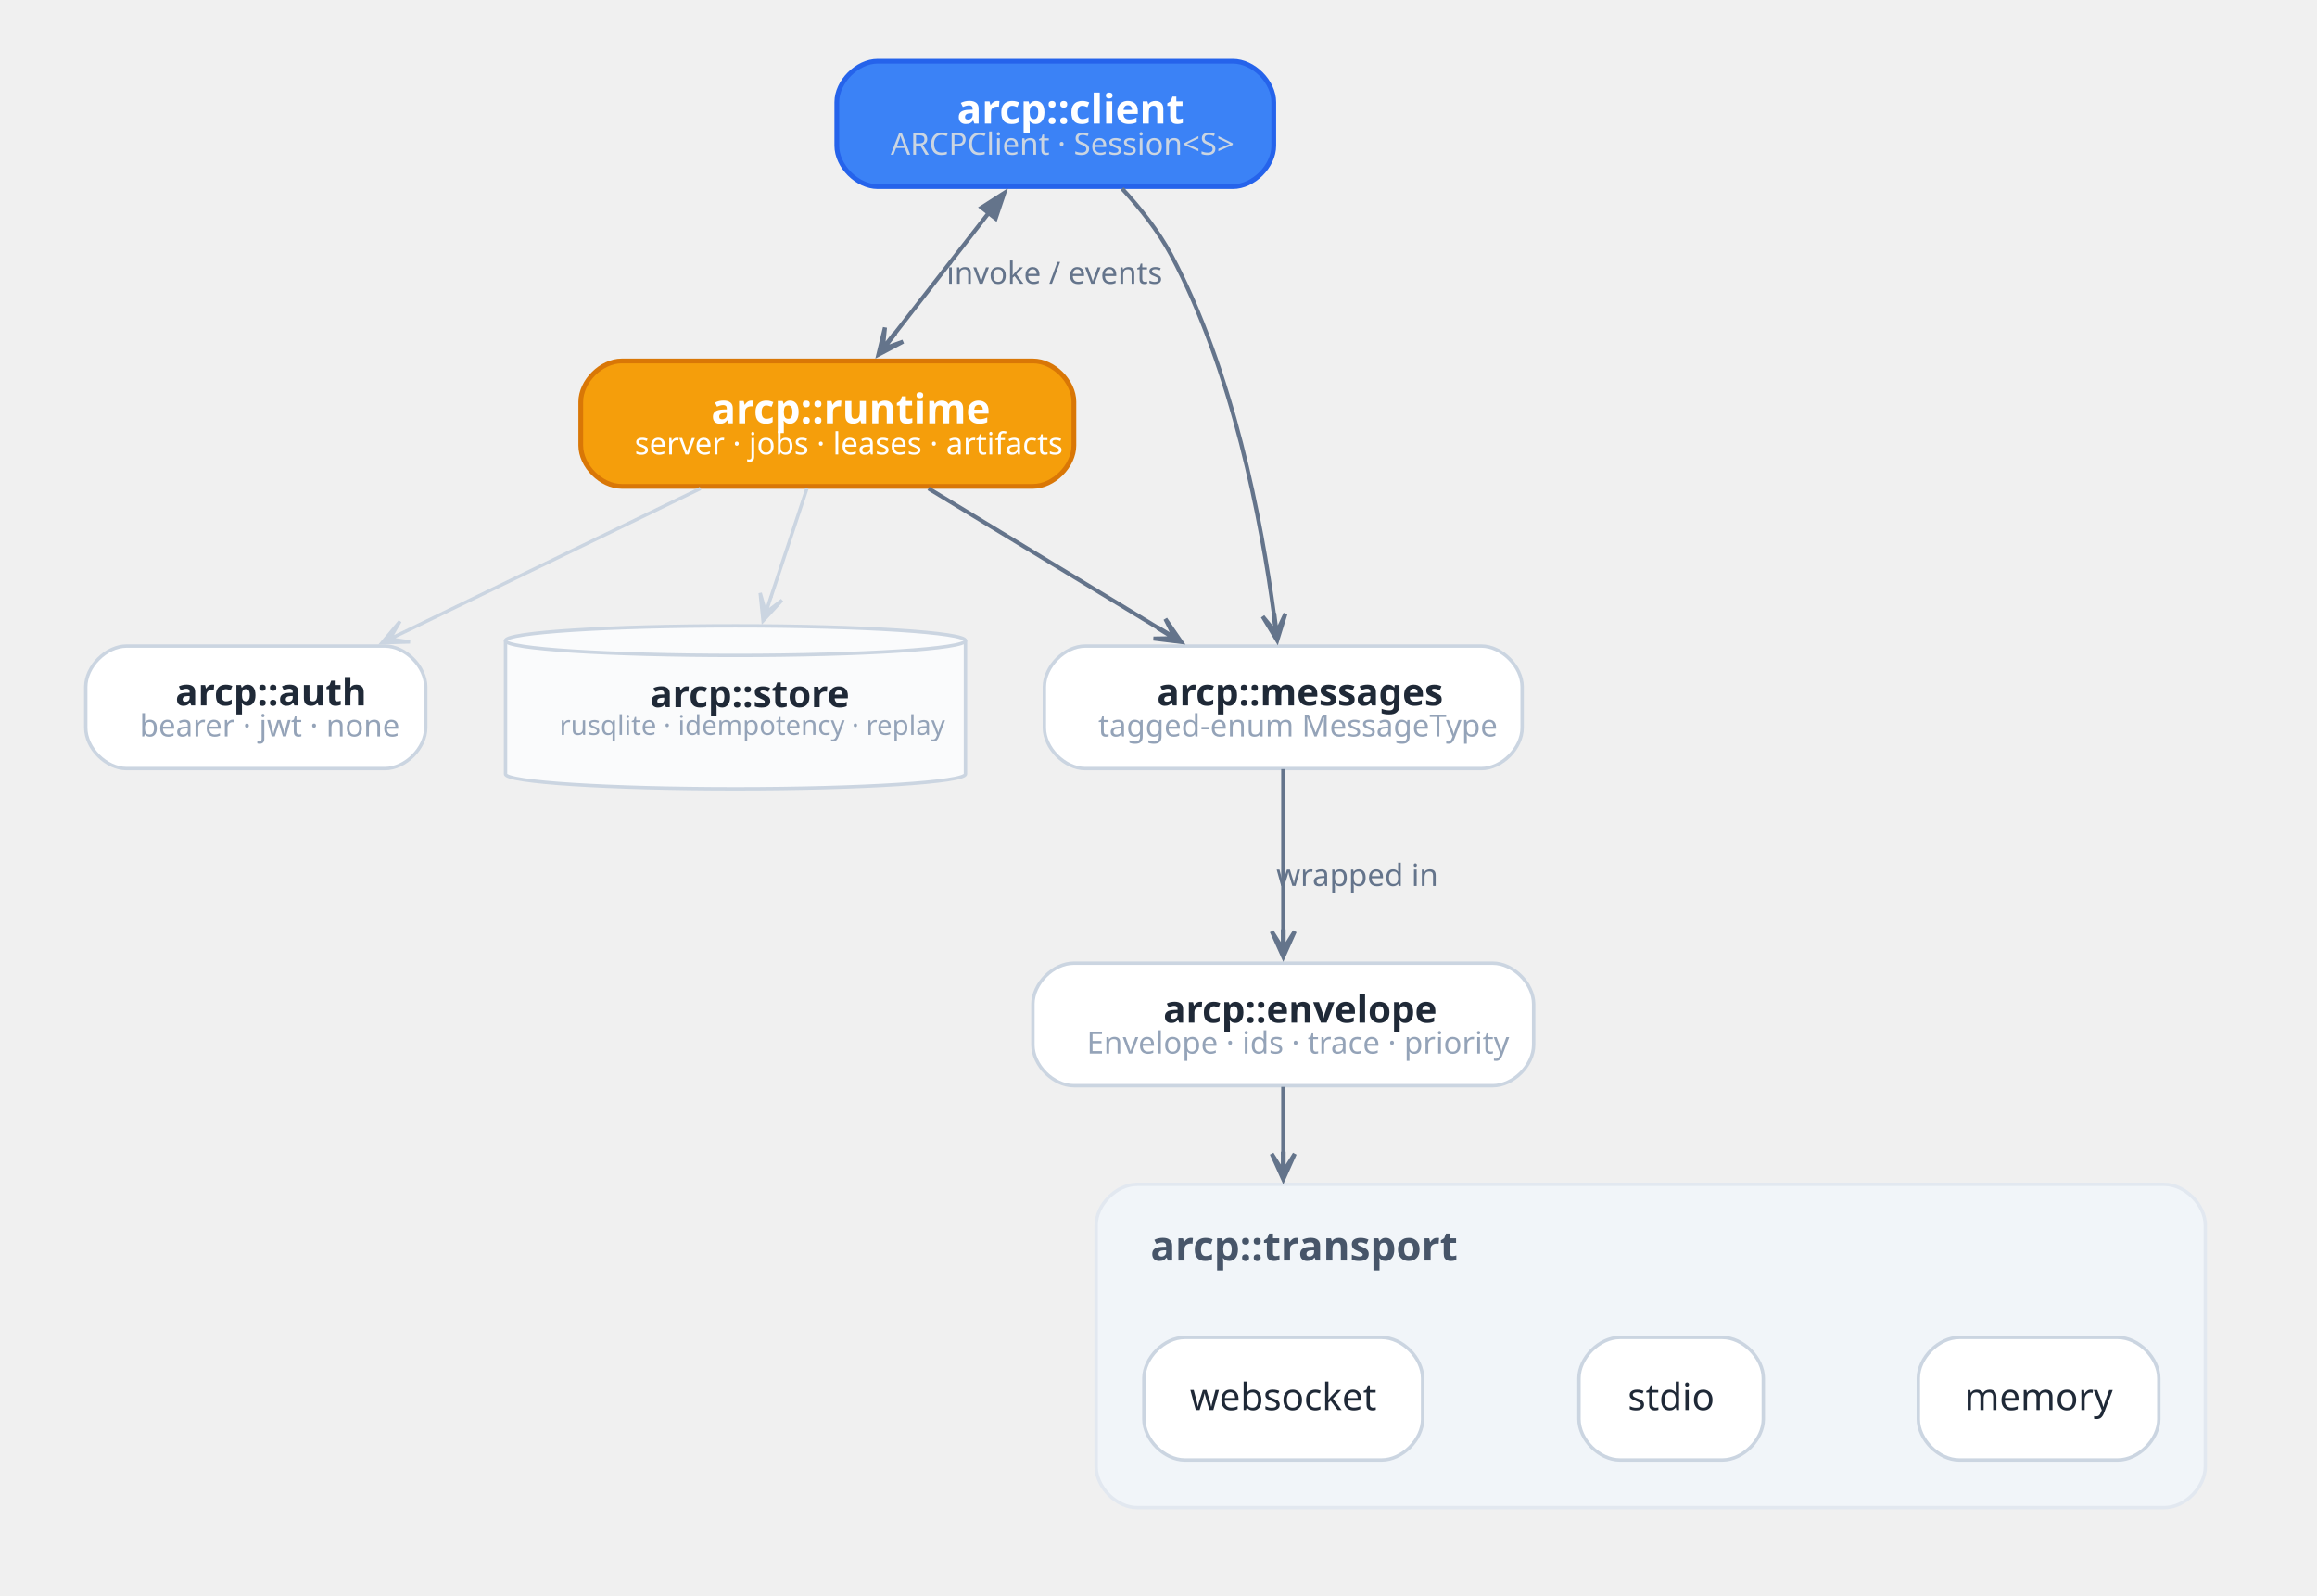
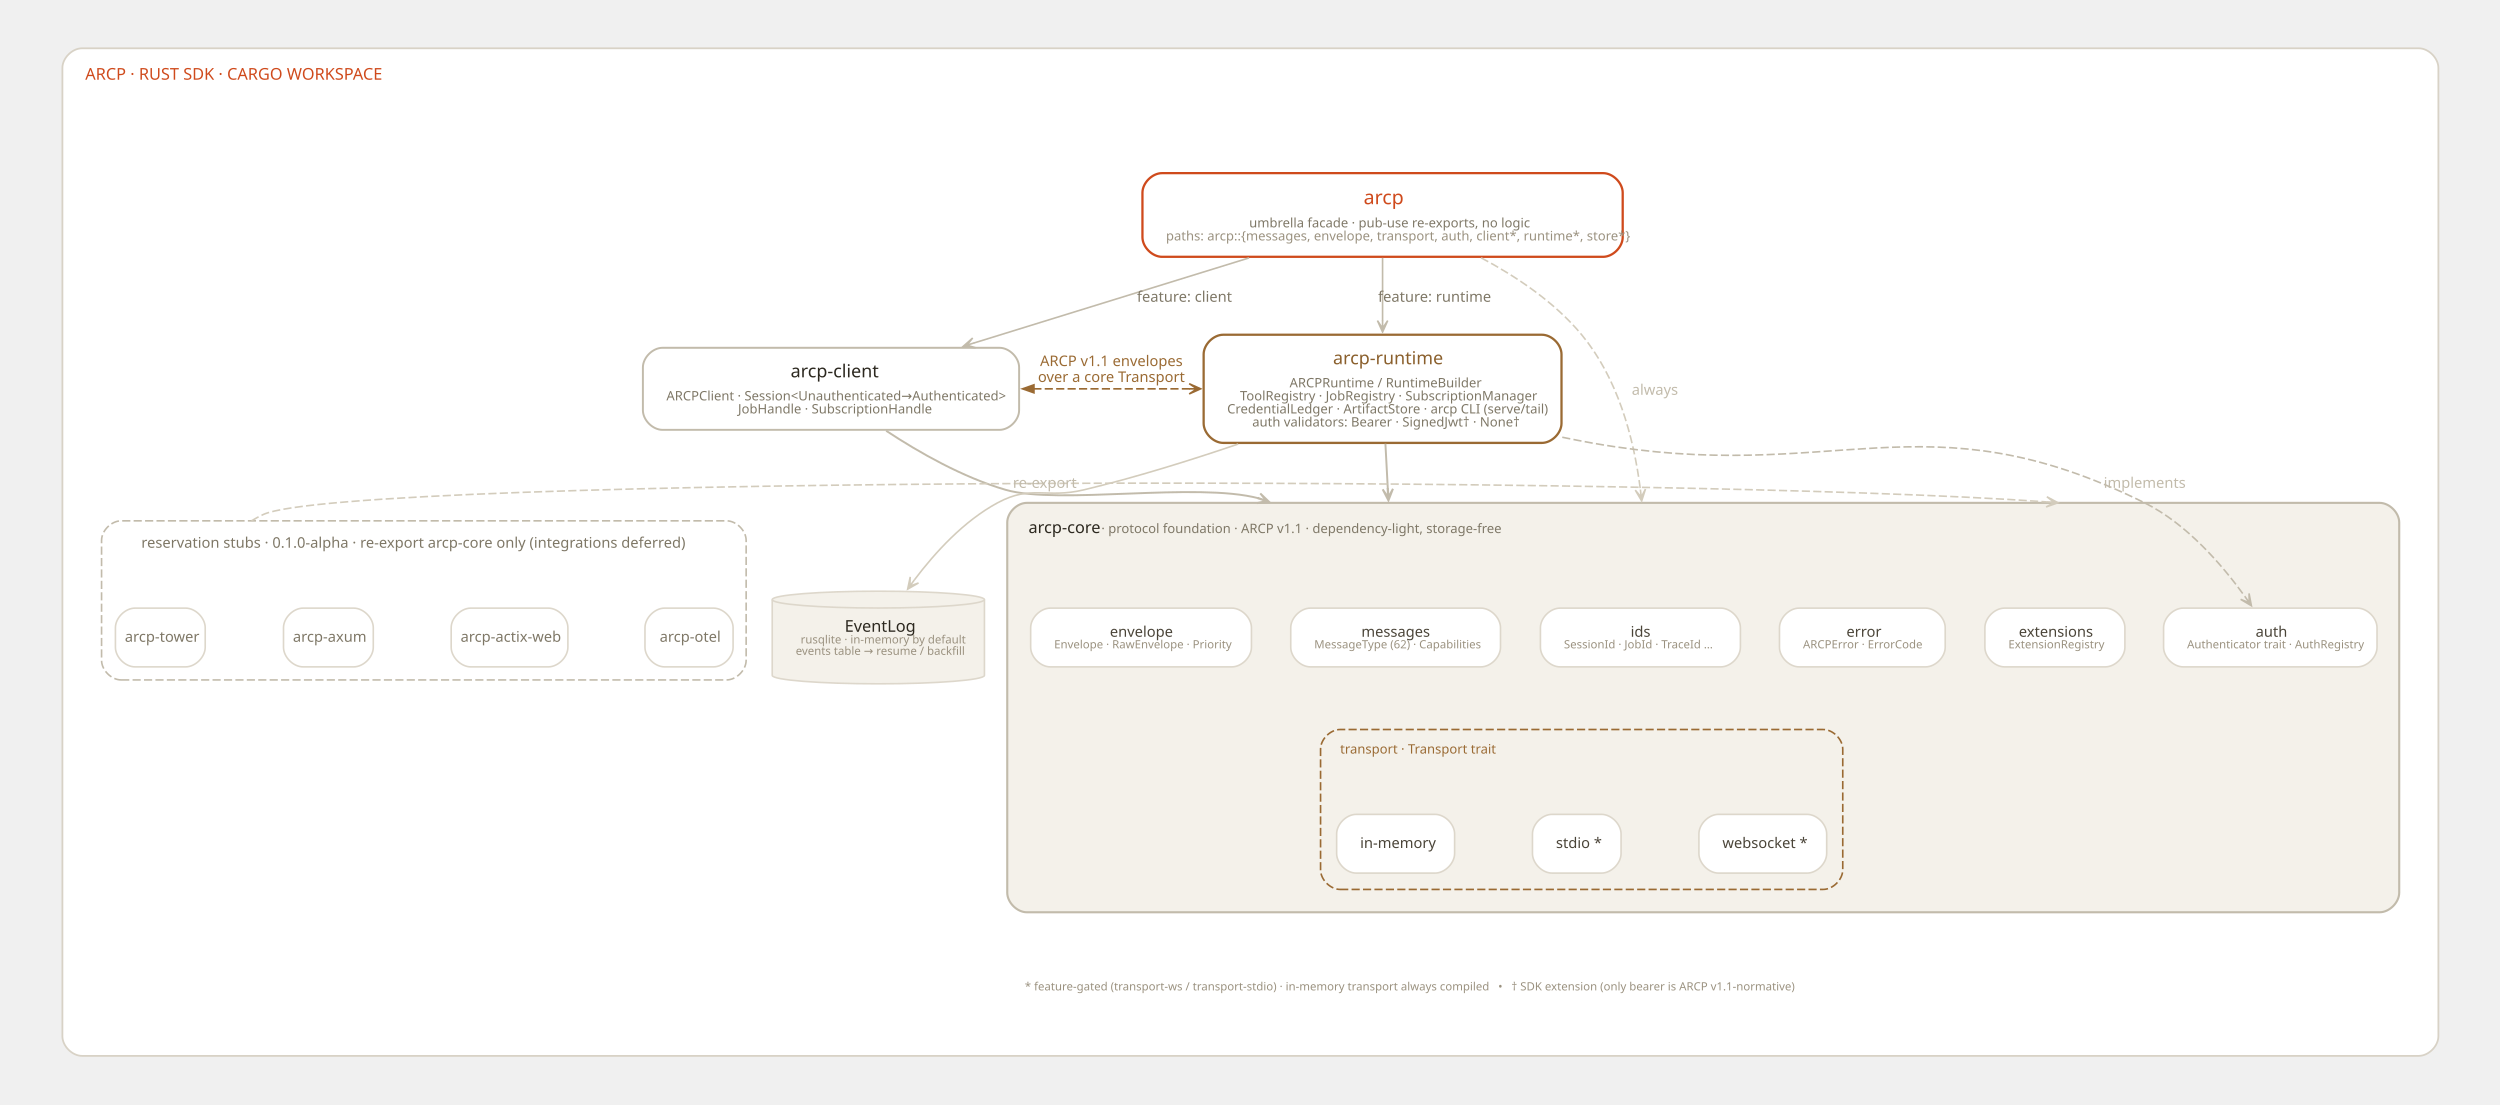
- <svg xmlns="http://www.w3.org/2000/svg" width="681pt" height="469pt" viewBox="0.00 0.00 681.00 469.00">
-   <g id="graph0" class="graph" transform="scale(1 1) rotate(0) translate(25.2 451.09)">
+ <svg xmlns="http://www.w3.org/2000/svg" width="1532pt" height="677pt" viewBox="0.00 0.00 1532.00 677.00">
+   <g id="graph0" class="graph" transform="scale(1 1) rotate(0) translate(30.24 655.04)">
    <g id="clust1" class="cluster">
-       <path fill="#f1f5f9" stroke="#e2e8f0" d="M308.97,-8C308.97,-8 610.97,-8 610.97,-8 616.97,-8 622.97,-14 622.97,-20 622.97,-20 622.97,-91 622.97,-91 622.97,-97 616.97,-103 610.97,-103 610.97,-103 308.97,-103 308.97,-103 302.97,-103 296.97,-97 296.97,-91 296.97,-91 296.97,-20 296.97,-20 296.97,-14 302.97,-8 308.97,-8" />
-       <text xml:space="preserve" text-anchor="start" x="312.97" y="-80.6" font-family="TT Commons Pro Trial" font-weight="bold" font-size="12.00" fill="#475569">arcp::transport</text>
+       <path fill="#ffffff" stroke="#d8d2c6" stroke-width="1.1" d="M20,-8C20,-8 1452,-8 1452,-8 1458,-8 1464,-14 1464,-20 1464,-20 1464,-613.44 1464,-613.44 1464,-619.44 1458,-625.44 1452,-625.44 1452,-625.44 20,-625.44 20,-625.44 14,-625.44 8,-619.44 8,-613.44 8,-613.44 8,-20 8,-20 8,-14 14,-8 20,-8" />
+       <text xml:space="preserve" text-anchor="start" x="22" y="-606.19" font-family="IBM Plex Mono" font-size="10.00" fill="#cf4a1c">ARCP · RUST SDK · CARGO WORKSPACE</text>
+     </g>
+     <g id="clust2" class="cluster">
+       <path fill="#f4f1ea" stroke="#c2bbab" stroke-width="1.3" d="M599,-96C599,-96 1428,-96 1428,-96 1434,-96 1440,-102 1440,-108 1440,-108 1440,-334.88 1440,-334.88 1440,-340.88 1434,-346.88 1428,-346.88 1428,-346.88 599,-346.88 599,-346.88 593,-346.88 587,-340.88 587,-334.88 587,-334.88 587,-108 587,-108 587,-102 593,-96 599,-96" />
+       <text xml:space="preserve" text-anchor="start" x="600" y="-328.38" font-family="IBM Plex Mono" font-size="10.00" fill="#2c281f">arcp-core</text>
+       <text xml:space="preserve" text-anchor="start" x="640.5" y="-328.38" font-family="IBM Plex Mono" font-size="8.00" fill="#7e7766">  · protocol foundation · ARCP v1.1 · dependency-light, storage-free</text>
+     </g>
+     <g id="clust3" class="cluster">
+       <path fill="none" stroke="#9a6a33" stroke-dasharray="5,2" d="M791,-110C791,-110 1087,-110 1087,-110 1093,-110 1099,-116 1099,-122 1099,-122 1099,-196 1099,-196 1099,-202 1093,-208 1087,-208 1087,-208 791,-208 791,-208 785,-208 779,-202 779,-196 779,-196 779,-122 779,-122 779,-116 785,-110 791,-110" />
+       <text xml:space="preserve" text-anchor="start" x="791" y="-193.25" font-family="IBM Plex Mono" font-size="8.00" fill="#9a6a33">transport · Transport trait</text>
+     </g>
+     <g id="clust6" class="cluster">
+       <path fill="none" stroke="#c2bbab" stroke-dasharray="5,2" d="M44,-238.38C44,-238.38 415,-238.38 415,-238.38 421,-238.38 427,-244.38 427,-250.38 427,-250.38 427,-323.88 427,-323.88 427,-329.88 421,-335.88 415,-335.88 415,-335.88 44,-335.88 44,-335.88 38,-335.88 32,-329.88 32,-323.88 32,-323.88 32,-250.38 32,-250.38 32,-244.38 38,-238.38 44,-238.38" />
+       <text xml:space="preserve" text-anchor="start" x="54" y="-319.38" font-family="IBM Plex Mono" font-size="9.00" fill="#7e7766"> reservation stubs · 0.1.0-alpha · re-export arcp-core only (integrations deferred)</text>
    </g>
    <g id="node1" class="node">
-       <path fill="#3b82f6" stroke="#2563eb" stroke-width="1.4" d="M337.18,-433.09C337.18,-433.09 232.75,-433.09 232.75,-433.09 226.75,-433.09 220.75,-427.09 220.75,-421.09 220.75,-421.09 220.75,-408.25 220.75,-408.25 220.75,-402.25 226.75,-396.25 232.75,-396.25 232.75,-396.25 337.18,-396.25 337.18,-396.25 343.18,-396.25 349.18,-402.25 349.18,-408.25 349.18,-408.25 349.18,-421.09 349.18,-421.09 349.18,-427.09 343.18,-433.09 337.18,-433.09" />
-       <text xml:space="preserve" text-anchor="start" x="256.09" y="-414.77" font-family="TT Commons Pro Trial" font-weight="bold" font-size="12.00" fill="white">arcp::client</text>
-       <text xml:space="preserve" text-anchor="start" x="236.59" y="-405.62" font-family="TT Commons Pro Trial" font-size="9.00" fill="#cbd5e1">ARCPClient · Session&lt;S&gt;</text>
+       <path fill="#ffffff" stroke="#cf4a1c" stroke-width="1.4" d="M952.15,-548.94C952.15,-548.94 681.85,-548.94 681.85,-548.94 675.85,-548.94 669.85,-542.94 669.85,-536.94 669.85,-536.94 669.85,-509.66 669.85,-509.66 669.85,-503.66 675.85,-497.66 681.85,-497.66 681.85,-497.66 952.15,-497.66 952.15,-497.66 958.15,-497.66 964.15,-503.66 964.15,-509.66 964.15,-509.66 964.15,-536.94 964.15,-536.94 964.15,-542.94 958.15,-548.94 952.15,-548.94" />
+       <text xml:space="preserve" text-anchor="start" x="805.38" y="-529.9" font-family="IBM Plex Mono" font-size="12.00" fill="#cf4a1c">arcp</text>
+       <text xml:space="preserve" text-anchor="start" x="816.25" y="-523.6" font-family="IBM Plex Mono" font-size="6.00" fill="#d8d2c6"> </text>
+       <text xml:space="preserve" text-anchor="start" x="735.25" y="-515.7" font-family="IBM Plex Mono" font-size="8.00" fill="#7e7766">umbrella facade · pub-use re-exports, no logic</text>
+       <text xml:space="preserve" text-anchor="start" x="684.25" y="-507.7" font-family="IBM Plex Mono" font-size="8.00" fill="#9a917f">paths: arcp::{messages, envelope, transport, auth, client*, runtime*, store*}</text>
    </g>
    <g id="node2" class="node">
-       <path fill="#f59e0b" stroke="#d97706" stroke-width="1.4" d="M278.43,-345C278.43,-345 157.5,-345 157.5,-345 151.5,-345 145.5,-339 145.5,-333 145.5,-333 145.5,-320.15 145.5,-320.15 145.5,-314.15 151.5,-308.15 157.5,-308.15 157.5,-308.15 278.43,-308.15 278.43,-308.15 284.43,-308.15 290.43,-314.15 290.43,-320.15 290.43,-320.15 290.43,-333 290.43,-333 290.43,-339 284.43,-345 278.43,-345" />
-       <text xml:space="preserve" text-anchor="start" x="183.84" y="-326.68" font-family="TT Commons Pro Trial" font-weight="bold" font-size="12.00" fill="white">arcp::runtime</text>
-       <text xml:space="preserve" text-anchor="start" x="161.34" y="-317.53" font-family="TT Commons Pro Trial" font-size="9.00" fill="white">server · jobs · leases · artifacts</text>
+       <path fill="#ffffff" stroke="#c2bbab" stroke-width="1.2" d="M582.27,-441.91C582.27,-441.91 375.73,-441.91 375.73,-441.91 369.73,-441.91 363.73,-435.91 363.73,-429.91 363.73,-429.91 363.73,-403.63 363.73,-403.63 363.73,-397.63 369.73,-391.63 375.73,-391.63 375.73,-391.63 582.27,-391.63 582.27,-391.63 588.27,-391.63 594.27,-397.63 594.27,-403.63 594.27,-403.63 594.27,-429.91 594.27,-429.91 594.27,-435.91 588.27,-441.91 582.27,-441.91" />
+       <text xml:space="preserve" text-anchor="start" x="454.25" y="-423.82" font-family="IBM Plex Mono" font-size="11.00" fill="#2c281f">arcp-client</text>
+       <text xml:space="preserve" text-anchor="start" x="478.25" y="-417.57" font-family="IBM Plex Mono" font-size="6.00" fill="#d8d2c6"> </text>
+       <text xml:space="preserve" text-anchor="start" x="378.12" y="-409.67" font-family="IBM Plex Mono" font-size="8.00" fill="#7e7766">ARCPClient · Session&lt;Unauthenticated→Authenticated&gt;</text>
+       <text xml:space="preserve" text-anchor="start" x="422" y="-401.67" font-family="IBM Plex Mono" font-size="8.00" fill="#7e7766">JobHandle · SubscriptionHandle</text>
    </g>
-     <g id="edge3" class="edge">
-       <path fill="none" stroke="#64748b" stroke-width="1.2" d="M265.42,-388.55C256.57,-377.18 246.14,-363.78 237.32,-352.44" />
-       <polygon fill="#64748b" stroke="#64748b" stroke-width="1.2" points="263.29,-390.09 269.97,-394.39 267.43,-386.86 263.29,-390.09" />
-       <polygon fill="#64748b" stroke="#64748b" stroke-width="1.2" points="232.96,-346.84 240.23,-350.69 234.44,-348.58 237.64,-352.7 237.56,-352.76 237.49,-352.82 234.28,-348.71 234.9,-354.83 232.96,-346.84" />
-       <text xml:space="preserve" text-anchor="middle" x="284.73" y="-367.69" font-family="TT Commons Pro Trial" font-size="9.00" fill="#64748b">invoke / events</text>
+     <g id="edge7" class="edge">
+       <path fill="none" stroke="#c2bbab" d="M735.18,-497C684.16,-481.22 618.53,-460.92 566.48,-444.82" />
+       <polygon fill="#c2bbab" stroke="#c2bbab" points="560.06,-442.84 567.68,-441.9 562.24,-443.51 566.75,-444.91 566.75,-444.91 566.75,-444.91 562.24,-443.51 565.82,-447.92 560.06,-442.84" />
+       <text xml:space="preserve" text-anchor="middle" x="695.61" y="-470.11" font-family="IBM Plex Mono" font-size="9.00" fill="#7e7766">feature: client</text>
    </g>
    <g id="node3" class="node">
-       <path fill="white" stroke="#cbd5e1" d="M410.18,-261.2C410.18,-261.2 293.75,-261.2 293.75,-261.2 287.75,-261.2 281.75,-255.2 281.75,-249.2 281.75,-249.2 281.75,-237.2 281.75,-237.2 281.75,-231.2 287.75,-225.2 293.75,-225.2 293.75,-225.2 410.18,-225.2 410.18,-225.2 416.18,-225.2 422.18,-231.2 422.18,-237.2 422.18,-237.2 422.18,-249.2 422.18,-249.2 422.18,-255.2 416.18,-261.2 410.18,-261.2" />
-       <text xml:space="preserve" text-anchor="start" x="314.84" y="-243.75" font-family="TT Commons Pro Trial" font-weight="bold" font-size="11.00" fill="#1f2937">arcp::messages</text>
-       <text xml:space="preserve" text-anchor="start" x="297.59" y="-234.65" font-family="TT Commons Pro Trial" font-size="9.00" fill="#94a3b8">tagged-enum MessageType</text>
+       <path fill="#ffffff" stroke="#9a6a33" stroke-width="1.4" d="M914.65,-449.91C914.65,-449.91 719.35,-449.91 719.35,-449.91 713.35,-449.91 707.35,-443.91 707.35,-437.91 707.35,-437.91 707.35,-395.63 707.35,-395.63 707.35,-389.63 713.35,-383.63 719.35,-383.63 719.35,-383.63 914.65,-383.63 914.65,-383.63 920.65,-383.63 926.65,-389.63 926.65,-395.63 926.65,-395.63 926.65,-437.91 926.65,-437.91 926.65,-443.91 920.65,-449.91 914.65,-449.91" />
+       <text xml:space="preserve" text-anchor="start" x="786.62" y="-431.82" font-family="IBM Plex Mono" font-size="11.00" fill="#8a5f2c">arcp-runtime</text>
+       <text xml:space="preserve" text-anchor="start" x="816.25" y="-425.57" font-family="IBM Plex Mono" font-size="6.00" fill="#d8d2c6"> </text>
+       <text xml:space="preserve" text-anchor="start" x="760" y="-417.67" font-family="IBM Plex Mono" font-size="8.00" fill="#7e7766">ARCPRuntime / RuntimeBuilder</text>
+       <text xml:space="preserve" text-anchor="start" x="729.62" y="-409.67" font-family="IBM Plex Mono" font-size="8.00" fill="#7e7766">ToolRegistry · JobRegistry · SubscriptionManager</text>
+       <text xml:space="preserve" text-anchor="start" x="721.75" y="-401.67" font-family="IBM Plex Mono" font-size="8.00" fill="#7e7766">CredentialLedger · ArtifactStore · arcp CLI (serve/tail)</text>
+       <text xml:space="preserve" text-anchor="start" x="737.12" y="-393.67" font-family="IBM Plex Mono" font-size="8.00" fill="#7e7766">auth validators: Bearer · SignedJwt† · None†</text>
    </g>
-     <g id="edge4" class="edge">
-       <path fill="none" stroke="#64748b" stroke-width="1.2" d="M304.61,-395.65C309.93,-389.9 315.24,-383.21 318.97,-376.25 337.19,-342.18 345.6,-297.76 349.29,-270.11" />
-       <polygon fill="#64748b" stroke="#64748b" stroke-width="1.2" points="350.19,-262.87 352.62,-270.73 350.01,-265.15 349.37,-270.32 349.27,-270.31 349.17,-270.3 349.81,-265.13 345.92,-269.9 350.19,-262.87" />
+     <g id="edge8" class="edge">
+       <path fill="none" stroke="#c2bbab" d="M817,-497C817,-485.39 817,-471.34 817,-458.31" />
+       <polygon fill="#c2bbab" stroke="#c2bbab" points="817,-451.58 820.15,-458.58 817,-453.86 817,-458.58 817,-458.58 817,-458.58 817,-453.86 813.85,-458.58 817,-451.58" />
+       <text xml:space="preserve" text-anchor="middle" x="848.88" y="-470.11" font-family="IBM Plex Mono" font-size="9.00" fill="#7e7766">feature: runtime</text>
    </g>
-     <g id="edge5" class="edge">
-       <path fill="none" stroke="#64748b" stroke-width="1.2" d="M247.7,-307.52C267.76,-295.34 294.34,-279.2 315.64,-266.26" />
-       <polygon fill="#64748b" stroke="#64748b" stroke-width="1.2" points="321.98,-262.41 317.32,-269.19 320.08,-263.68 315.62,-266.39 315.57,-266.3 315.52,-266.22 319.97,-263.51 313.82,-263.42 321.98,-262.41" />
+     <g id="node7" class="node">
+       <path fill="#ffffff" stroke="#ddd7cb" d="M1024.28,-282.38C1024.28,-282.38 925.73,-282.38 925.73,-282.38 919.73,-282.38 913.73,-276.38 913.73,-270.38 913.73,-270.38 913.73,-258.38 913.73,-258.38 913.73,-252.38 919.73,-246.38 925.73,-246.38 925.73,-246.38 1024.28,-246.38 1024.28,-246.38 1030.28,-246.38 1036.28,-252.38 1036.28,-258.38 1036.28,-258.38 1036.28,-270.38 1036.28,-270.38 1036.28,-276.38 1030.28,-282.38 1024.28,-282.38" />
+       <text xml:space="preserve" text-anchor="start" x="969" y="-264.83" font-family="IBM Plex Mono" font-size="9.00" fill="#4a4438">ids</text>
+       <text xml:space="preserve" text-anchor="start" x="928.12" y="-257.73" font-family="IBM Plex Mono" font-size="7.00" fill="#9a917f">SessionId · JobId · TraceId …</text>
+     </g>
+     <g id="edge11" class="edge">
+       <path fill="none" stroke="#d3ccbc" stroke-dasharray="5,2" d="M877.36,-497.07C899.23,-485.43 922.58,-469.73 939,-449.91 960.85,-423.54 970.84,-387.78 975.02,-354.76" />
+       <polygon fill="#d3ccbc" stroke="#d3ccbc" points="975.78,-348.09 978.12,-355.4 975.52,-350.35 974.99,-355.04 974.99,-355.04 974.99,-355.04 975.52,-350.35 971.86,-354.69 975.78,-348.09" />
+       <text xml:space="preserve" text-anchor="middle" x="983.89" y="-413.09" font-family="IBM Plex Mono" font-size="9.00" fill="#c2bbab">always</text>
+     </g>
+     <g id="edge16" class="edge">
+       <path fill="none" stroke="#9a6a33" stroke-dasharray="5,2" d="M602.97,-416.77C634.3,-416.77 667.86,-416.77 698.89,-416.77" />
+       <polygon fill="#9a6a33" stroke="#9a6a33" points="603.36,-414.32 596.36,-416.77 603.36,-419.22 603.36,-414.32" />
+       <polygon fill="#9a6a33" stroke="#9a6a33" points="705.5,-416.77 698.5,-419.92 703.22,-416.77 698.5,-416.77 698.5,-416.77 698.5,-416.77 703.22,-416.77 698.5,-413.62 705.5,-416.77" />
+       <text xml:space="preserve" text-anchor="middle" x="650.81" y="-430.72" font-family="IBM Plex Mono" font-size="9.00" fill="#9a6a33">ARCP v1.1 envelopes</text>
+       <text xml:space="preserve" text-anchor="middle" x="650.81" y="-420.97" font-family="IBM Plex Mono" font-size="9.00" fill="#9a6a33">over a core Transport</text>
+     </g>
+     <g id="node6" class="node">
+       <path fill="#ffffff" stroke="#ddd7cb" d="M877.27,-282.38C877.27,-282.38 772.73,-282.38 772.73,-282.38 766.73,-282.38 760.73,-276.38 760.73,-270.38 760.73,-270.38 760.73,-258.38 760.73,-258.38 760.73,-252.38 766.73,-246.38 772.73,-246.38 772.73,-246.38 877.27,-246.38 877.27,-246.38 883.27,-246.38 889.27,-252.38 889.27,-258.38 889.27,-258.38 889.27,-270.38 889.27,-270.38 889.27,-276.38 883.27,-282.38 877.27,-282.38" />
+       <text xml:space="preserve" text-anchor="start" x="804" y="-264.83" font-family="IBM Plex Mono" font-size="9.00" fill="#4a4438">messages</text>
+       <text xml:space="preserve" text-anchor="start" x="775.12" y="-257.73" font-family="IBM Plex Mono" font-size="7.00" fill="#9a917f">MessageType (62) · Capabilities</text>
+     </g>
+     <g id="edge9" class="edge">
+       <path fill="none" stroke="#c2bbab" stroke-width="1.2" d="M512.8,-391.06C532.98,-377.75 559.73,-362.52 586,-354.88 618.37,-345.46 703.01,-359.84 741.18,-349.64" />
+       <polygon fill="#c2bbab" stroke="#c2bbab" stroke-width="1.2" points="747.62,-347.37 742.07,-352.66 745.73,-348.14 741.05,-349.79 741.02,-349.69 740.99,-349.6 745.67,-347.95 739.97,-346.72 747.62,-347.37" />
+     </g>
+     <g id="node14" class="node">
+       <path fill="#ffffff" stroke="#ddd7cb" d="M83.51,-282.38C83.51,-282.38 52.49,-282.38 52.49,-282.38 46.49,-282.38 40.49,-276.38 40.49,-270.38 40.49,-270.38 40.49,-258.38 40.49,-258.38 40.49,-252.38 46.49,-246.38 52.49,-246.38 52.49,-246.38 83.51,-246.38 83.51,-246.38 89.51,-246.38 95.51,-252.38 95.51,-258.38 95.51,-258.38 95.51,-270.38 95.51,-270.38 95.51,-276.38 89.51,-282.38 83.51,-282.38" />
+       <text xml:space="preserve" text-anchor="start" x="46.25" y="-261.75" font-family="IBM Plex Mono" font-size="9.00" fill="#7e7766">arcp-tower</text>
+     </g>
+     <g id="node4" class="node">
+       <path fill="#f4f1ea" stroke="#ddd7cb" d="M573.02,-287.6C573.02,-290.45 543.88,-292.76 508,-292.76 472.12,-292.76 442.98,-290.45 442.98,-287.6 442.98,-287.6 442.98,-241.16 442.98,-241.16 442.98,-238.31 472.12,-236 508,-236 543.88,-236 573.02,-238.31 573.02,-241.16 573.02,-241.16 573.02,-287.6 573.02,-287.6" />
+       <path fill="none" stroke="#ddd7cb" d="M573.02,-287.6C573.02,-284.75 543.88,-282.44 508,-282.44 472.12,-282.44 442.98,-284.75 442.98,-287.6" />
+       <text xml:space="preserve" text-anchor="start" x="487.38" y="-267.88" font-family="IBM Plex Mono" font-size="10.00" fill="#2c281f">EventLog</text>
+       <text xml:space="preserve" text-anchor="start" x="460.38" y="-260.73" font-family="IBM Plex Mono" font-size="7.00" fill="#9a917f">rusqlite · in-memory by default</text>
+       <text xml:space="preserve" text-anchor="start" x="457.38" y="-253.73" font-family="IBM Plex Mono" font-size="7.00" fill="#9a917f">events table → resume / backfill</text>
+     </g>
+     <g id="edge12" class="edge">
+       <path fill="none" stroke="#d3ccbc" d="M728.53,-382.94C698.81,-372.82 665.26,-362.38 634,-354.88 610.84,-349.32 601.96,-358.2 581,-346.88 560.49,-335.81 542.87,-316.62 530.08,-299.65" />
+       <polygon fill="#d3ccbc" stroke="#d3ccbc" points="525.97,-294.01 532.64,-297.81 527.31,-295.86 530.09,-299.67 530.09,-299.67 530.09,-299.67 527.31,-295.86 527.55,-301.52 525.97,-294.01" />
+     </g>
+     <g id="edge10" class="edge">
+       <path fill="none" stroke="#c2bbab" stroke-width="1.2" d="M818.74,-383.14C819.19,-374.67 819.69,-365.14 820.22,-355.25" />
+       <polygon fill="#c2bbab" stroke="#c2bbab" stroke-width="1.2" points="820.59,-348.34 823.36,-355.5 820.58,-350.38 820.31,-355.33 820.22,-355.33 820.12,-355.32 820.38,-350.37 817.07,-355.16 820.59,-348.34" />
+     </g>
+     <g id="node10" class="node">
+       <path fill="#ffffff" stroke="#ddd7cb" d="M1414.4,-282.38C1414.4,-282.38 1307.6,-282.38 1307.6,-282.38 1301.6,-282.38 1295.6,-276.38 1295.6,-270.38 1295.6,-270.38 1295.6,-258.38 1295.6,-258.38 1295.6,-252.38 1301.6,-246.38 1307.6,-246.38 1307.6,-246.38 1414.4,-246.38 1414.4,-246.38 1420.4,-246.38 1426.4,-252.38 1426.4,-258.38 1426.4,-258.38 1426.4,-270.38 1426.4,-270.38 1426.4,-276.38 1420.4,-282.38 1414.4,-282.38" />
+       <text xml:space="preserve" text-anchor="start" x="1352" y="-264.83" font-family="IBM Plex Mono" font-size="9.00" fill="#4a4438">auth</text>
+       <text xml:space="preserve" text-anchor="start" x="1310" y="-257.73" font-family="IBM Plex Mono" font-size="7.00" fill="#9a917f">Authenticator trait · AuthRegistry</text>
+     </g>
+     <g id="edge15" class="edge">
+       <path fill="none" stroke="#c2bbab" stroke-dasharray="5,2" d="M927.11,-387.1C933.14,-385.85 939.14,-384.68 945,-383.63 1094.18,-356.95 1148.26,-414.28 1284,-346.88 1309.93,-334 1331.72,-308.58 1345.43,-289.53" />
+       <polygon fill="#c2bbab" stroke="#c2bbab" points="1349.41,-283.84 1347.98,-291.38 1348.1,-285.71 1345.4,-289.58 1345.4,-289.58 1345.4,-289.58 1348.1,-285.71 1342.82,-287.77 1349.41,-283.84" />
+       <text xml:space="preserve" text-anchor="middle" x="1284.04" y="-356.08" font-family="IBM Plex Mono" font-size="9.00" fill="#c2bbab">implements</text>
    </g>
    <g id="node5" class="node">
-       <path fill="white" stroke="#cbd5e1" d="M87.93,-261.2C87.93,-261.2 12,-261.2 12,-261.2 6,-261.2 0,-255.2 0,-249.2 0,-249.2 0,-237.2 0,-237.2 0,-231.2 6,-225.2 12,-225.2 12,-225.2 87.93,-225.2 87.93,-225.2 93.93,-225.2 99.93,-231.2 99.93,-237.2 99.93,-237.2 99.93,-249.2 99.93,-249.2 99.93,-255.2 93.93,-261.2 87.93,-261.2" />
-       <text xml:space="preserve" text-anchor="start" x="26.34" y="-243.75" font-family="TT Commons Pro Trial" font-weight="bold" font-size="11.00" fill="#1f2937">arcp::auth</text>
-       <text xml:space="preserve" text-anchor="start" x="15.84" y="-234.65" font-family="TT Commons Pro Trial" font-size="9.00" fill="#94a3b8">bearer · jwt · none</text>
+       <path fill="#ffffff" stroke="#ddd7cb" d="M724.65,-282.38C724.65,-282.38 613.35,-282.38 613.35,-282.38 607.35,-282.38 601.35,-276.38 601.35,-270.38 601.35,-270.38 601.35,-258.38 601.35,-258.38 601.35,-252.38 607.35,-246.38 613.35,-246.38 613.35,-246.38 724.65,-246.38 724.65,-246.38 730.65,-246.38 736.65,-252.38 736.65,-258.38 736.65,-258.38 736.65,-270.38 736.65,-270.38 736.65,-276.38 730.65,-282.38 724.65,-282.38" />
+       <text xml:space="preserve" text-anchor="start" x="649.88" y="-264.83" font-family="IBM Plex Mono" font-size="9.00" fill="#4a4438">envelope</text>
+       <text xml:space="preserve" text-anchor="start" x="615.75" y="-257.73" font-family="IBM Plex Mono" font-size="7.00" fill="#9a917f">Envelope · RawEnvelope · Priority</text>
    </g>
-     <g id="edge8" class="edge">
-       <path fill="none" stroke="#cbd5e1" d="M180.68,-307.52C154.99,-295.07 120.75,-278.49 93.76,-265.41" />
-       <polygon fill="#cbd5e1" stroke="#cbd5e1" points="87.09,-262.18 95.31,-262.42 89.37,-263.29 93.84,-265.45 93.84,-265.45 93.84,-265.45 89.37,-263.29 92.37,-268.49 87.09,-262.18" />
+     <g id="node11" class="node">
+       <path fill="#ffffff" stroke="#ddd7cb" d="M849.15,-156C849.15,-156 800.85,-156 800.85,-156 794.85,-156 788.85,-150 788.85,-144 788.85,-144 788.85,-132 788.85,-132 788.85,-126 794.85,-120 800.85,-120 800.85,-120 849.15,-120 849.15,-120 855.15,-120 861.15,-126 861.15,-132 861.15,-132 861.15,-144 861.15,-144 861.15,-150 855.15,-156 849.15,-156" />
+       <text xml:space="preserve" text-anchor="start" x="803.25" y="-135.38" font-family="IBM Plex Mono" font-size="9.00" fill="#4a4438">in-memory</text>
+     </g>
+     <g id="node8" class="node">
+       <path fill="#ffffff" stroke="#ddd7cb" d="M1149.78,-282.38C1149.78,-282.38 1072.22,-282.38 1072.22,-282.38 1066.22,-282.38 1060.22,-276.38 1060.22,-270.38 1060.22,-270.38 1060.22,-258.38 1060.22,-258.38 1060.22,-252.38 1066.22,-246.38 1072.22,-246.38 1072.22,-246.38 1149.78,-246.38 1149.78,-246.38 1155.78,-246.38 1161.78,-252.38 1161.78,-258.38 1161.78,-258.38 1161.78,-270.38 1161.78,-270.38 1161.78,-276.38 1155.78,-282.38 1149.78,-282.38" />
+       <text xml:space="preserve" text-anchor="start" x="1101.25" y="-264.83" font-family="IBM Plex Mono" font-size="9.00" fill="#4a4438">error</text>
+       <text xml:space="preserve" text-anchor="start" x="1074.62" y="-257.73" font-family="IBM Plex Mono" font-size="7.00" fill="#9a917f">ARCPError · ErrorCode</text>
    </g>
    <g id="node9" class="node">
-       <path fill="#fafbfc" stroke="#cbd5e1" d="M258.56,-262.8C258.56,-265.2 228.26,-267.15 190.97,-267.15 153.67,-267.15 123.38,-265.2 123.38,-262.8 123.38,-262.8 123.38,-223.6 123.38,-223.6 123.38,-221.2 153.67,-219.25 190.97,-219.25 228.26,-219.25 258.56,-221.2 258.56,-223.6 258.56,-223.6 258.56,-262.8 258.56,-262.8" />
-       <path fill="none" stroke="#cbd5e1" d="M258.56,-262.8C258.56,-260.4 228.26,-258.45 190.97,-258.45 153.67,-258.45 123.38,-260.4 123.38,-262.8" />
-       <text xml:space="preserve" text-anchor="start" x="165.84" y="-243.25" font-family="TT Commons Pro Trial" font-weight="bold" font-size="11.00" fill="#1f2937">arcp::store</text>
-       <text xml:space="preserve" text-anchor="start" x="139.22" y="-235.1" font-family="TT Commons Pro Trial" font-size="8.00" fill="#94a3b8">rusqlite · idempotency · replay</text>
+       <path fill="#ffffff" stroke="#ddd7cb" d="M1259.9,-282.38C1259.9,-282.38 1198.1,-282.38 1198.1,-282.38 1192.1,-282.38 1186.1,-276.38 1186.1,-270.38 1186.1,-270.38 1186.1,-258.38 1186.1,-258.38 1186.1,-252.38 1192.1,-246.38 1198.1,-246.38 1198.1,-246.38 1259.9,-246.38 1259.9,-246.38 1265.9,-246.38 1271.9,-252.38 1271.9,-258.38 1271.9,-258.38 1271.9,-270.38 1271.9,-270.38 1271.9,-276.38 1265.9,-282.38 1259.9,-282.38" />
+       <text xml:space="preserve" text-anchor="start" x="1206.88" y="-264.83" font-family="IBM Plex Mono" font-size="9.00" fill="#4a4438">extensions</text>
+       <text xml:space="preserve" text-anchor="start" x="1200.5" y="-257.73" font-family="IBM Plex Mono" font-size="7.00" fill="#9a917f">ExtensionRegistry</text>
    </g>
-     <g id="edge9" class="edge">
-       <path fill="none" stroke="#cbd5e1" d="M211.97,-307.52C208.85,-298.11 204.95,-286.35 201.36,-275.52" />
-       <polygon fill="#cbd5e1" stroke="#cbd5e1" points="199.07,-268.63 204.64,-274.68 199.87,-271.03 201.43,-275.75 201.43,-275.75 201.43,-275.75 199.87,-271.03 198.23,-276.81 199.07,-268.63" />
+     <g id="node12" class="node">
+       <path fill="#ffffff" stroke="#ddd7cb" d="M951.15,-156C951.15,-156 920.85,-156 920.85,-156 914.85,-156 908.85,-150 908.85,-144 908.85,-144 908.85,-132 908.85,-132 908.85,-126 914.85,-120 920.85,-120 920.85,-120 951.15,-120 951.15,-120 957.15,-120 963.15,-126 963.15,-132 963.15,-132 963.15,-144 963.15,-144 963.15,-150 957.15,-156 951.15,-156" />
+       <text xml:space="preserve" text-anchor="start" x="923.25" y="-135.38" font-family="IBM Plex Mono" font-size="9.00" fill="#4a4438">stdio *</text>
    </g>
-     <g id="node4" class="node">
-       <path fill="white" stroke="#cbd5e1" d="M413.56,-168C413.56,-168 290.38,-168 290.38,-168 284.38,-168 278.38,-162 278.38,-156 278.38,-156 278.38,-144 278.38,-144 278.38,-138 284.38,-132 290.38,-132 290.38,-132 413.56,-132 413.56,-132 419.56,-132 425.56,-138 425.56,-144 425.56,-144 425.56,-156 425.56,-156 425.56,-162 419.56,-168 413.56,-168" />
-       <text xml:space="preserve" text-anchor="start" x="316.72" y="-150.55" font-family="TT Commons Pro Trial" font-weight="bold" font-size="11.00" fill="#1f2937">arcp::envelope</text>
-       <text xml:space="preserve" text-anchor="start" x="294.22" y="-141.45" font-family="TT Commons Pro Trial" font-size="9.00" fill="#94a3b8">Envelope · ids · trace · priority</text>
+     <g id="node18" class="node">
+       <text xml:space="preserve" text-anchor="start" x="597.75" y="-48.12" font-family="IBM Plex Mono" font-size="7.00" fill="#9a917f">* feature-gated (transport-ws / transport-stdio) · in-memory transport always compiled   •   † SDK extension (only bearer is ARCP v1.1-normative)</text>
    </g>
-     <g id="edge6" class="edge">
-       <path fill="none" stroke="#64748b" stroke-width="1.2" d="M351.97,-225.05C351.97,-211.5 351.97,-192.39 351.97,-176.97" />
-       <polygon fill="#64748b" stroke="#64748b" stroke-width="1.2" points="351.97,-169.85 355.34,-177.35 352.07,-172.14 352.07,-177.35 351.97,-177.35 351.87,-177.35 351.87,-172.14 348.59,-177.35 351.97,-169.85" />
-       <text xml:space="preserve" text-anchor="middle" x="373.72" y="-190.7" font-family="TT Commons Pro Trial" font-size="9.00" fill="#64748b">wrapped in</text>
+     <g id="node13" class="node">
+       <path fill="#ffffff" stroke="#ddd7cb" d="M1077.15,-156C1077.15,-156 1022.85,-156 1022.85,-156 1016.85,-156 1010.85,-150 1010.85,-144 1010.85,-144 1010.85,-132 1010.85,-132 1010.85,-126 1016.85,-120 1022.85,-120 1022.85,-120 1077.15,-120 1077.15,-120 1083.15,-120 1089.15,-126 1089.15,-132 1089.15,-132 1089.15,-144 1089.15,-144 1089.15,-150 1083.15,-156 1077.15,-156" />
+       <text xml:space="preserve" text-anchor="start" x="1025.25" y="-135.38" font-family="IBM Plex Mono" font-size="9.00" fill="#4a4438">websocket *</text>
    </g>
-     <g id="node6" class="node">
-       <path fill="white" stroke="#cbd5e1" d="M380.93,-58C380.93,-58 323,-58 323,-58 317,-58 311,-52 311,-46 311,-46 311,-34 311,-34 311,-28 317,-22 323,-22 323,-22 380.93,-22 380.93,-22 386.93,-22 392.93,-28 392.93,-34 392.93,-34 392.93,-46 392.93,-46 392.93,-52 386.93,-58 380.93,-58" />
-       <text xml:space="preserve" text-anchor="middle" x="351.97" y="-36.67" font-family="TT Commons Pro Trial" font-size="11.00" fill="#1f2937">websocket</text>
+     <g id="edge13" class="edge">
+       <path fill="none" stroke="#d3ccbc" stroke-dasharray="5,2" d="M123.86,-335.88C126.18,-337.29 128.56,-338.57 131,-339.71 182.08,-363.58 990.55,-364.17 1224,-347.48" />
+       <polygon fill="#d3ccbc" stroke="#d3ccbc" points="1230.84,-346.97 1224.09,-350.63 1228.56,-347.14 1223.86,-347.49 1223.86,-347.49 1223.86,-347.49 1228.56,-347.14 1223.62,-344.35 1230.84,-346.97" />
+       <text xml:space="preserve" text-anchor="middle" x="610" y="-356.08" font-family="IBM Plex Mono" font-size="9.00" fill="#c2bbab">re-export</text>
    </g>
-     <g id="edge7" class="edge">
-       <path fill="none" stroke="#64748b" stroke-width="1.2" d="M351.97,-131.65C351.97,-125.87 351.97,-119.03 351.97,-111.73" />
-       <polygon fill="#64748b" stroke="#64748b" stroke-width="1.2" points="351.97,-104.46 355.34,-111.96 352.07,-106.75 352.07,-111.96 351.97,-111.96 351.87,-111.96 351.87,-106.75 348.59,-111.96 351.97,-104.46" />
+     <g id="node15" class="node">
+       <path fill="#ffffff" stroke="#ddd7cb" d="M186.51,-282.38C186.51,-282.38 155.49,-282.38 155.49,-282.38 149.49,-282.38 143.49,-276.38 143.49,-270.38 143.49,-270.38 143.49,-258.38 143.49,-258.38 143.49,-252.38 149.49,-246.38 155.49,-246.38 155.49,-246.38 186.51,-246.38 186.51,-246.38 192.51,-246.38 198.51,-252.38 198.51,-258.38 198.51,-258.38 198.51,-270.38 198.51,-270.38 198.51,-276.38 192.51,-282.38 186.51,-282.38" />
+       <text xml:space="preserve" text-anchor="start" x="149.25" y="-261.75" font-family="IBM Plex Mono" font-size="9.00" fill="#7e7766">arcp-axum</text>
    </g>
-     <g id="node7" class="node">
-       <path fill="white" stroke="#cbd5e1" d="M481.06,-58C481.06,-58 450.88,-58 450.88,-58 444.88,-58 438.88,-52 438.88,-46 438.88,-46 438.88,-34 438.88,-34 438.88,-28 444.88,-22 450.88,-22 450.88,-22 481.06,-22 481.06,-22 487.06,-22 493.06,-28 493.06,-34 493.06,-34 493.06,-46 493.06,-46 493.06,-52 487.06,-58 481.06,-58" />
-       <text xml:space="preserve" text-anchor="middle" x="465.97" y="-36.67" font-family="TT Commons Pro Trial" font-size="11.00" fill="#1f2937">stdio</text>
+     <g id="node16" class="node">
+       <path fill="#ffffff" stroke="#ddd7cb" d="M305.76,-282.38C305.76,-282.38 258.24,-282.38 258.24,-282.38 252.24,-282.38 246.24,-276.38 246.24,-270.38 246.24,-270.38 246.24,-258.38 246.24,-258.38 246.24,-252.38 252.24,-246.38 258.24,-246.38 258.24,-246.38 305.76,-246.38 305.76,-246.38 311.76,-246.38 317.76,-252.38 317.76,-258.38 317.76,-258.38 317.76,-270.38 317.76,-270.38 317.76,-276.38 311.76,-282.38 305.76,-282.38" />
+       <text xml:space="preserve" text-anchor="start" x="252" y="-261.75" font-family="IBM Plex Mono" font-size="9.00" fill="#7e7766">arcp-actix-web</text>
    </g>
-     <g id="node8" class="node">
-       <path fill="white" stroke="#cbd5e1" d="M597.31,-58C597.31,-58 550.62,-58 550.62,-58 544.62,-58 538.62,-52 538.62,-46 538.62,-46 538.62,-34 538.62,-34 538.62,-28 544.62,-22 550.62,-22 550.62,-22 597.31,-22 597.31,-22 603.31,-22 609.31,-28 609.31,-34 609.31,-34 609.31,-46 609.31,-46 609.31,-52 603.31,-58 597.31,-58" />
-       <text xml:space="preserve" text-anchor="middle" x="573.97" y="-36.67" font-family="TT Commons Pro Trial" font-size="11.00" fill="#1f2937">memory</text>
+     <g id="node17" class="node">
+       <path fill="#ffffff" stroke="#ddd7cb" d="M407,-282.38C407,-282.38 377,-282.38 377,-282.38 371,-282.38 365,-276.38 365,-270.38 365,-270.38 365,-258.38 365,-258.38 365,-252.38 371,-246.38 377,-246.38 377,-246.38 407,-246.38 407,-246.38 413,-246.38 419,-252.38 419,-258.38 419,-258.38 419,-270.38 419,-270.38 419,-276.38 413,-282.38 407,-282.38" />
+       <text xml:space="preserve" text-anchor="start" x="374" y="-261.75" font-family="IBM Plex Mono" font-size="9.00" fill="#7e7766">arcp-otel</text>
    </g>
  </g>
</svg>
